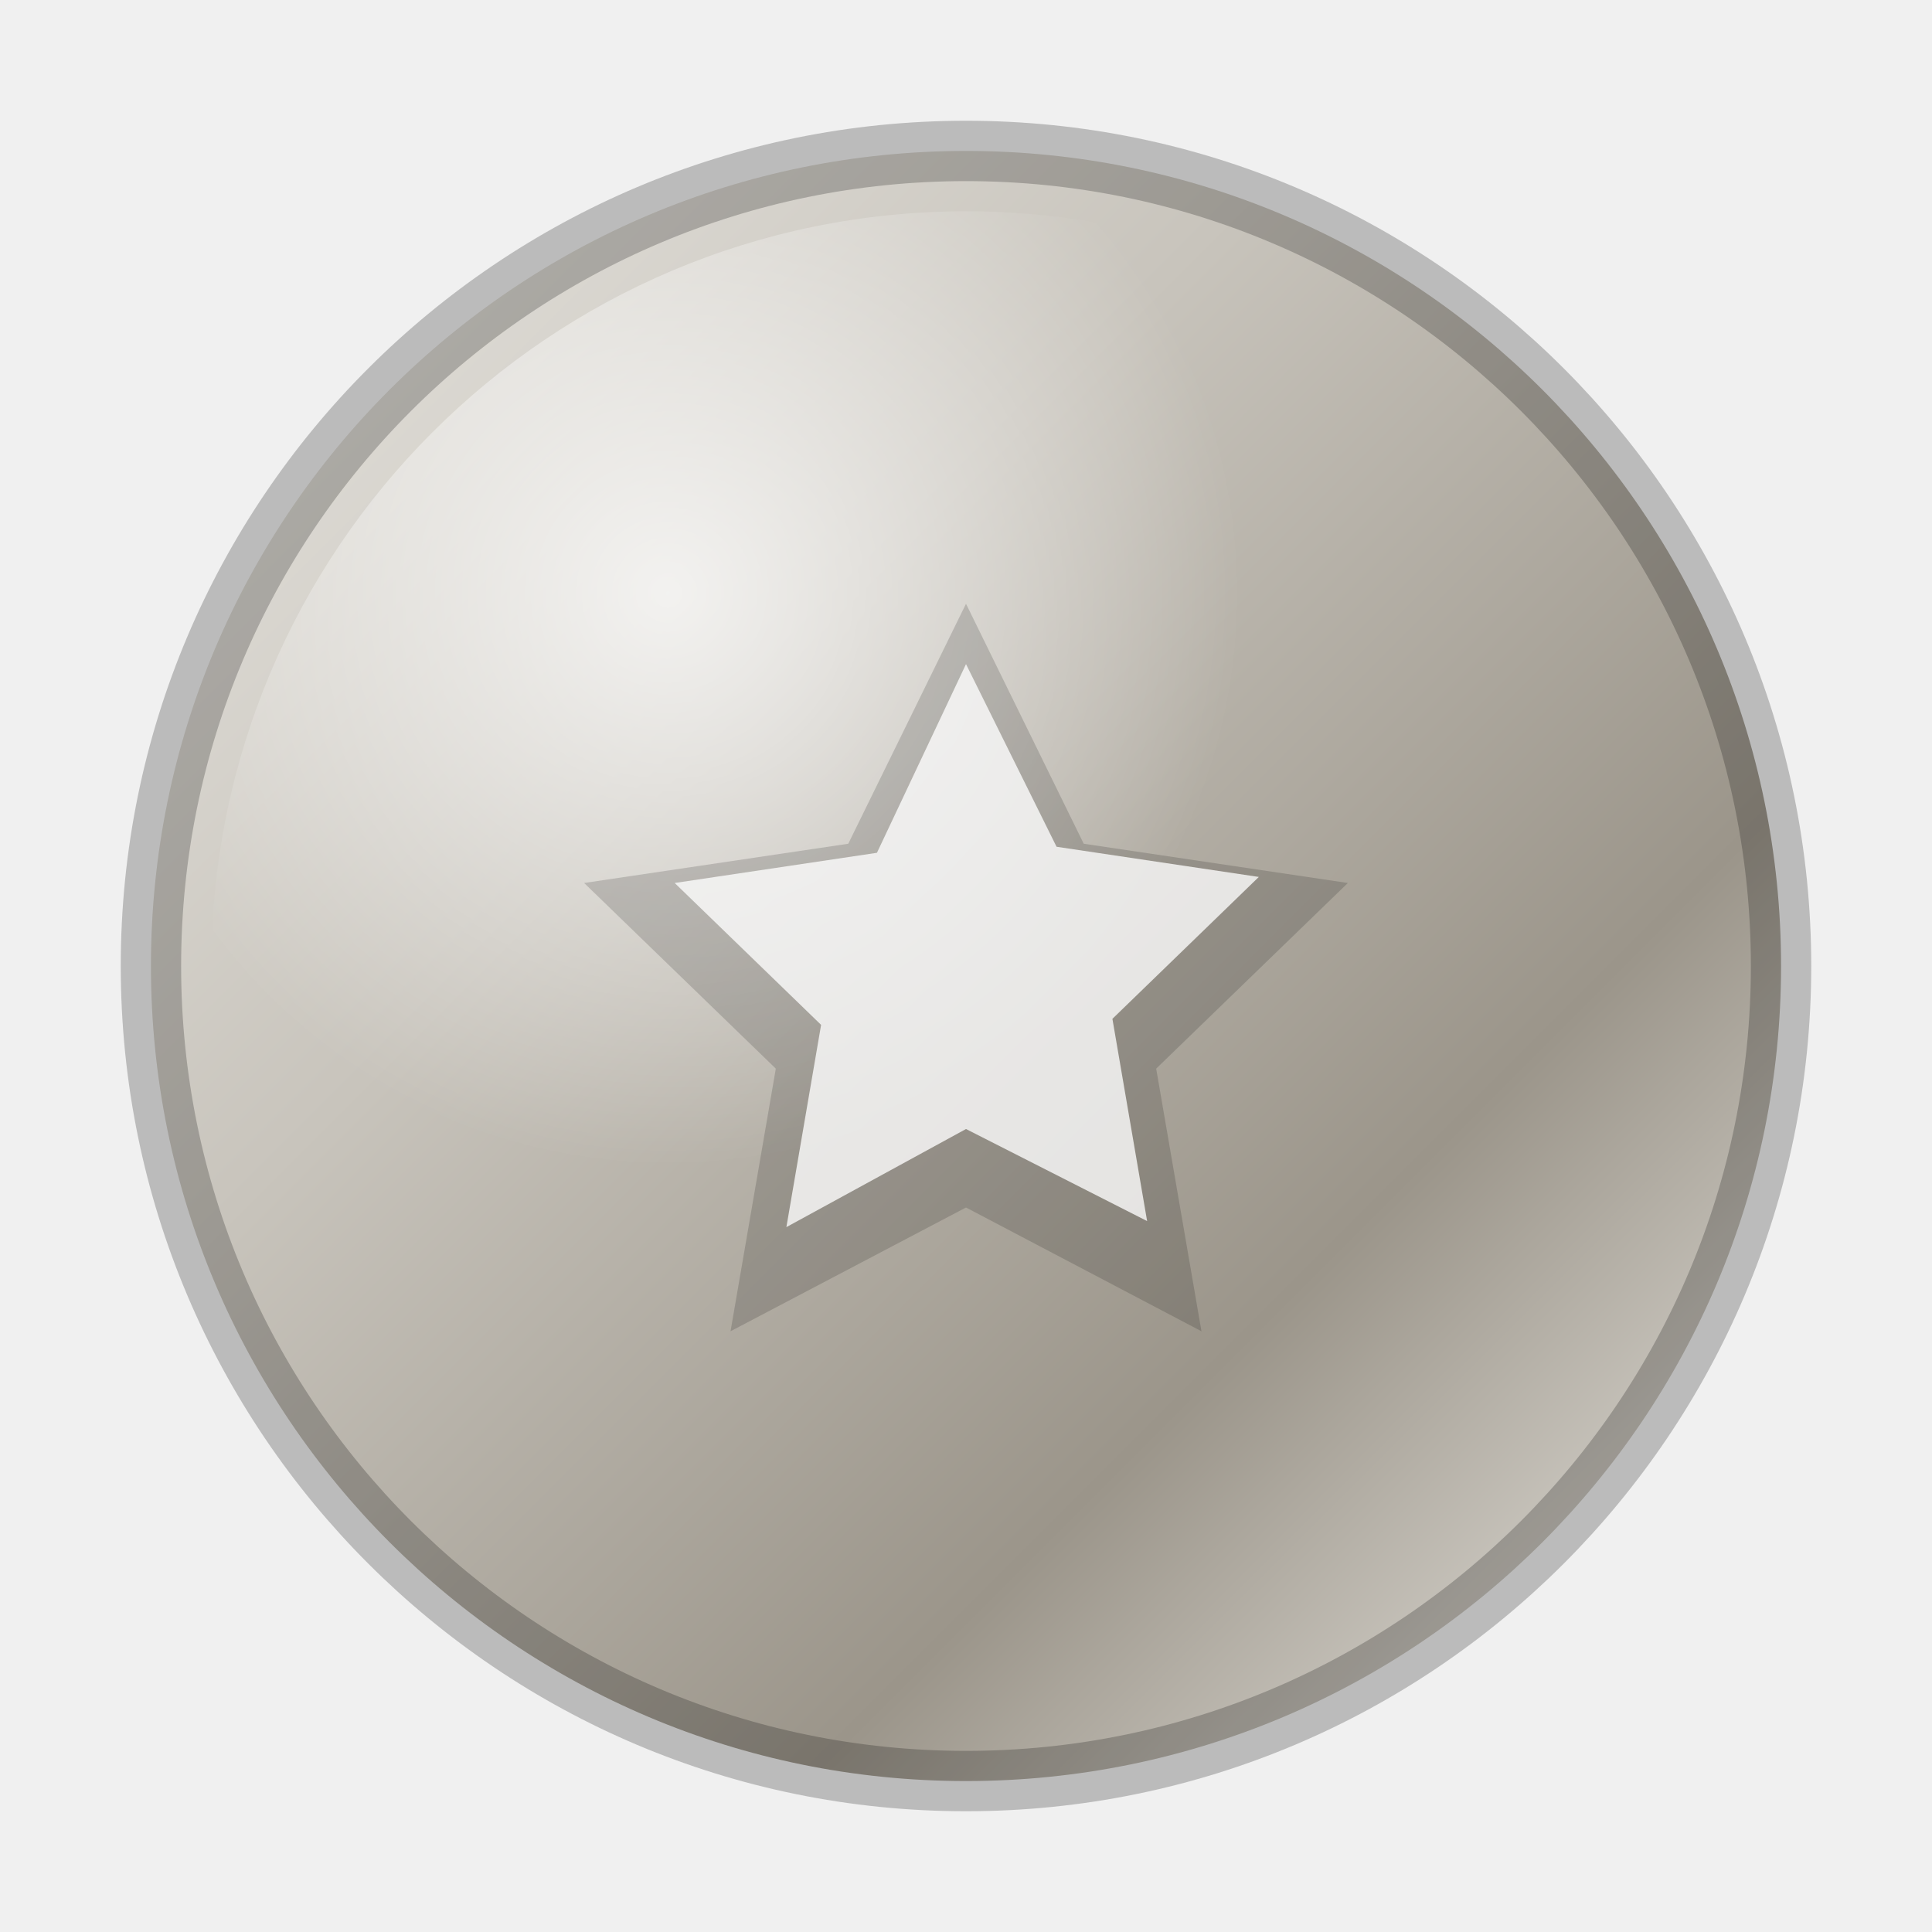
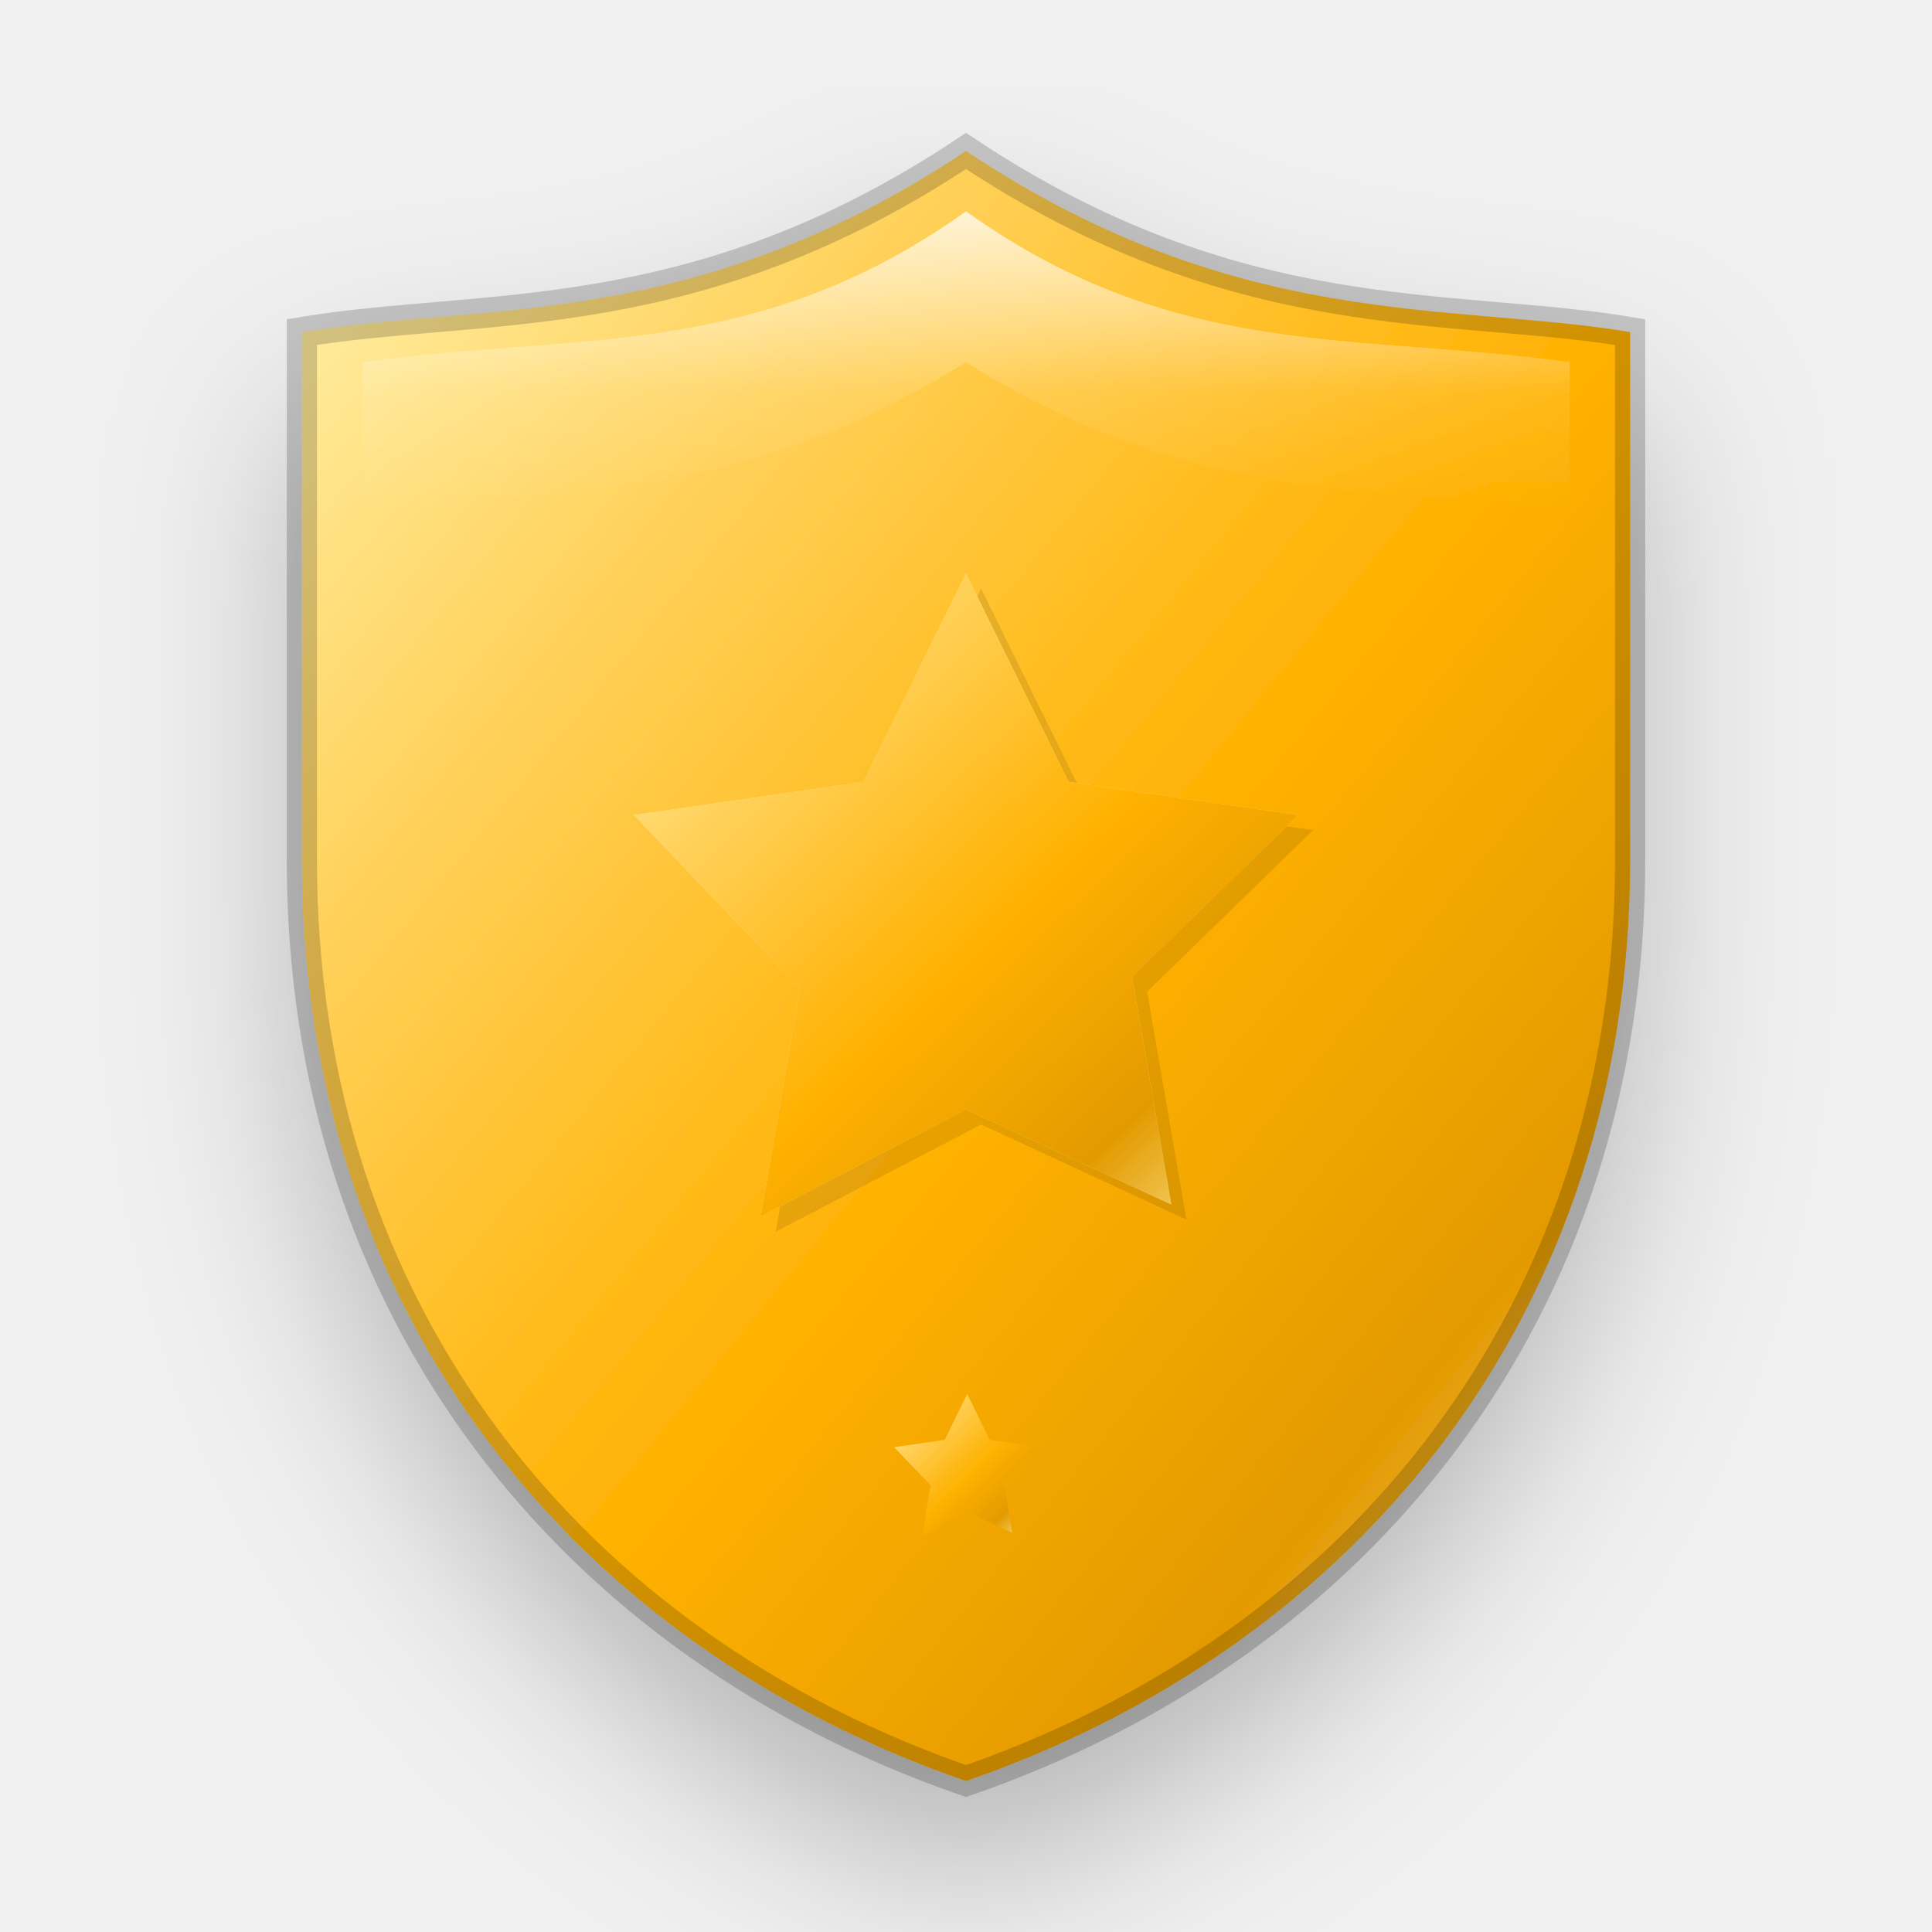
<svg xmlns="http://www.w3.org/2000/svg" viewBox="0 0 128 128">
  <defs>
-     <linearGradient id="g" x1="0" y1="0" x2="1" y2="1">
-       <stop offset="0" stop-color="#E9E7E2" />
-       <stop offset="0.35" stop-color="#C8C4BC" />
-       <stop offset="0.7" stop-color="#9B958A" />
-       <stop offset="1" stop-color="#F2F0EB" />
+     <linearGradient id="gold" x1="0" y1="0" x2="1" y2="1">
+       <stop offset="0" stop-color="#FFF3B0" />
+       <stop offset="0.25" stop-color="#FFD15A" />
+       <stop offset="0.55" stop-color="#FFB100" />
+       <stop offset="0.8" stop-color="#E39A00" />
+       <stop offset="1" stop-color="#FFF0A6" />
    </linearGradient>
-     <radialGradient id="shine" cx="30%" cy="25%" r="70%">
-       <stop offset="0" stop-color="#FFFFFF" stop-opacity="0.75" />
-       <stop offset="0.55" stop-color="#FFFFFF" stop-opacity="0" />
-     </radialGradient>
+     <linearGradient id="glass" x1="0" y1="0" x2="0" y2="1">
+       <stop offset="0" stop-color="rgba(255,255,255,0.75)" />
+       <stop offset="0.6" stop-color="rgba(255,255,255,0.10)" />
+       <stop offset="1" stop-color="rgba(255,255,255,0)" />
+     </linearGradient>
+     <filter id="shadow" x="-20%" y="-20%" width="140%" height="140%">
+       <feDropShadow dx="0" dy="6" stdDeviation="6" flood-color="#000" flood-opacity="0.25" />
+     </filter>
+     <path id="shield" d="M64 10c18 12 32 10 44 12v35c0 30-18 52-44 61C38 109 20 87 20 57V22c12-2 26 0 44-12z" />
+     <path id="star" d="M64 38l6.8 13.8 15.2 2.2-11 10.7 2.6 15.1L64 73.5 50.4 80.6 53 65.5 42 54l15.2-2.2z" />
  </defs>
-   <circle cx="64" cy="64" r="54" fill="url(#g)" stroke="#000" stroke-opacity="0.22" stroke-width="4" />
-   <circle cx="64" cy="64" r="50" fill="url(#shine)" />
-   <path d="M64 40l7.8 15.9 17.5 2.6-12.7 12.3 3.0 17.4L64 80.0l-15.6 8.2 3.0-17.4-12.7-12.3 17.5-2.6L64 40z" fill="#000" fill-opacity="0.16" />
-   <path d="M64 44l6.0 12.1 13.4 2.0-9.7 9.4 2.3 13.4L64 74.8l-11.9 6.5 2.3-13.4-9.7-9.4 13.4-2.0L64 44z" fill="#FFFFFF" fill-opacity="0.78" />
+   <g filter="url(#shadow)">
+     <use href="#shield" fill="url(#gold)" stroke="rgba(0,0,0,0.18)" stroke-width="2" />
+     <path d="M24 24c14-2 26 0 40-10 14 10 26 8 40 10v10c-12-2-24 0-40-10-16 10-28 8-40 10z" fill="url(#glass)" />
+   </g>
+   <use href="#star" fill="rgba(0,0,0,0.18)" transform="translate(1 1)" opacity="0.55" />
+   <use href="#star" fill="rgba(255,255,255,0.95)" opacity="0.55" />
+   <use href="#star" fill="url(#gold)" />
+   <g opacity="0.95">
+     <use href="#star" transform="translate(50 84) scale(0.22)" fill="url(#gold)" />
+   </g>
</svg>
